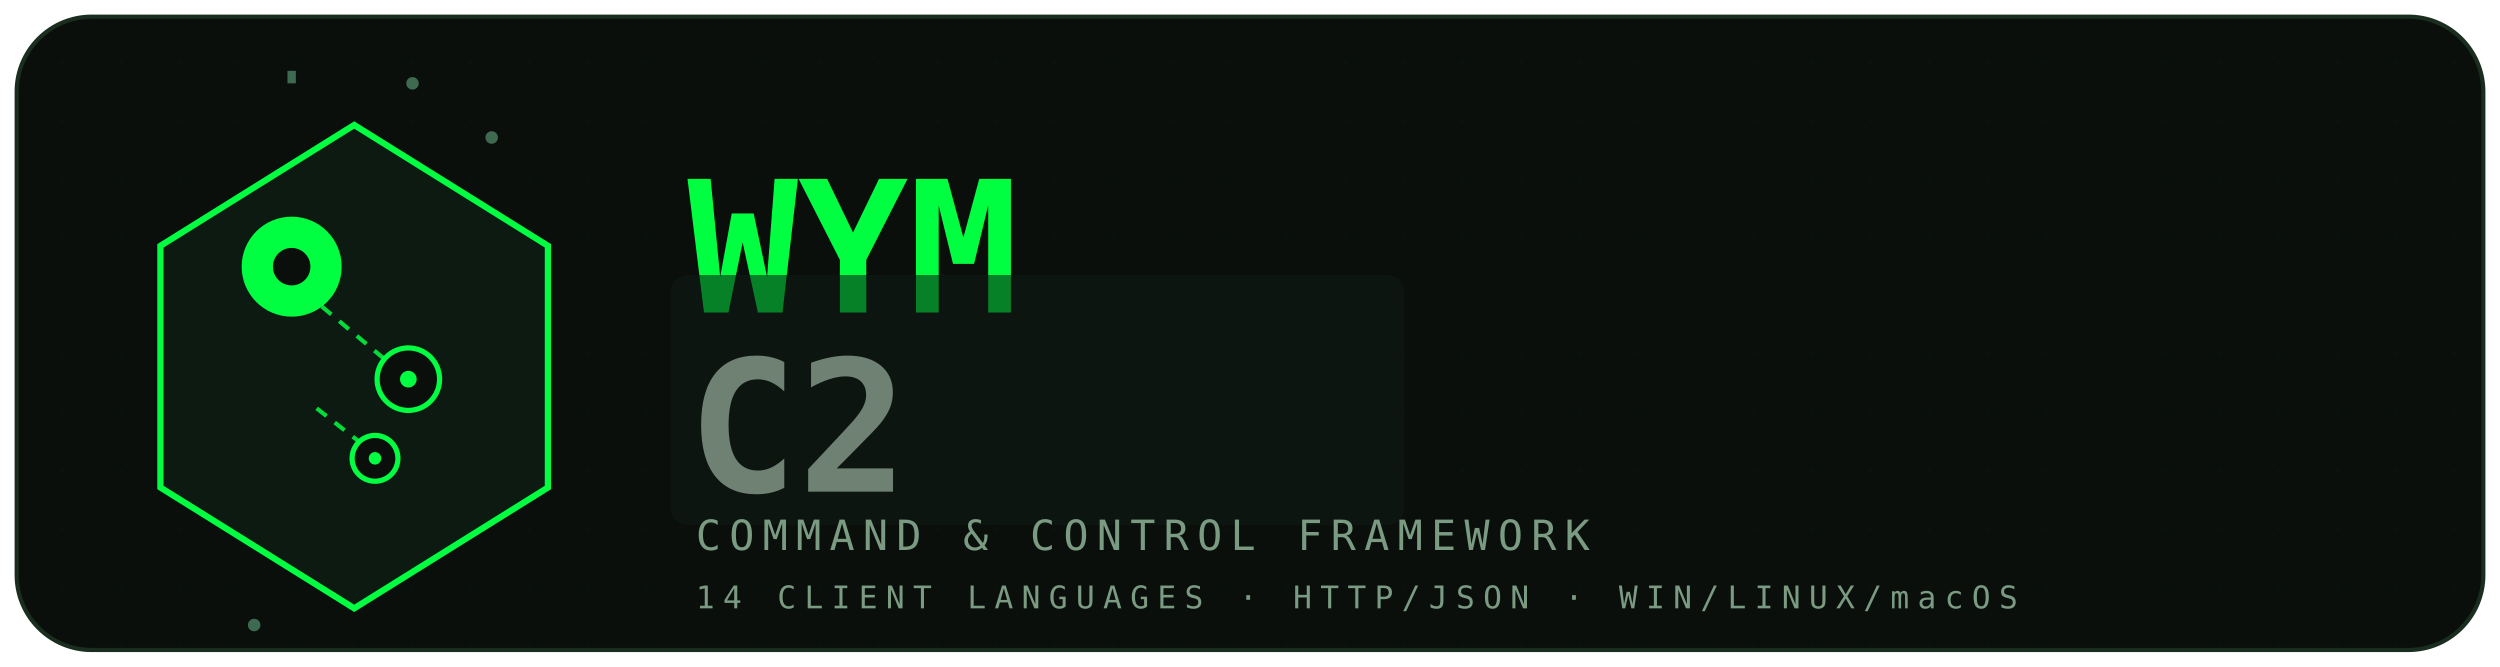
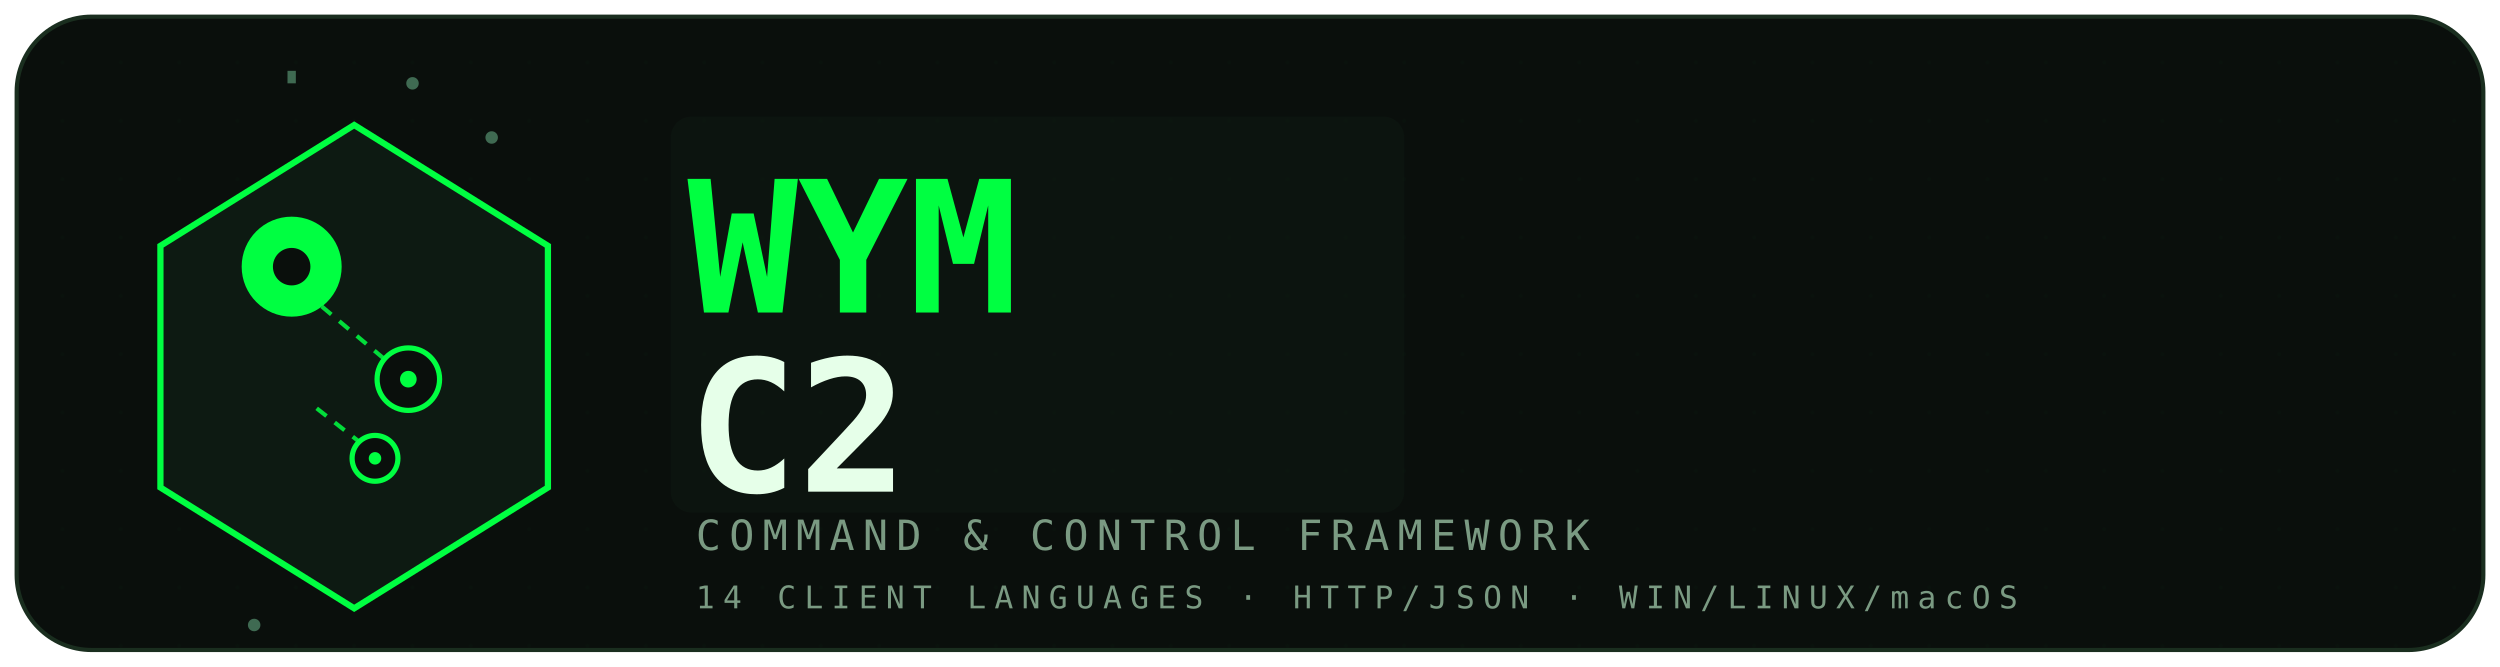
<svg xmlns="http://www.w3.org/2000/svg" viewBox="0 0 1200 320" role="img" aria-label="Wym C2 logo">
  <defs>
    <style>
      .bg   { fill: #0a0f0c; stroke: #1a2e1f; stroke-width: 2px; }
      .hex  { fill: #0d1a12; stroke: #00ff41; stroke-width: 3px; }
      .acc  { fill: #00ff41; }
      .lnk  { stroke: #00ff41; stroke-width: 2px; stroke-dasharray: 6 5; opacity: .85; }
      .node { fill: #0a0f0c; stroke: #00ff41; stroke-width: 2.5px; }
      .core { fill: #0a0f0c; }
      .t1   { font-family: 'JetBrains Mono', 'Cascadia Code', Consolas, monospace; font-weight: bold; fill: #00ff41; }
      .t2   { font-family: 'JetBrains Mono', 'Cascadia Code', Consolas, monospace; font-weight: bold; fill: #e6ffe9; }
      .tag  { font-family: 'JetBrains Mono', 'Cascadia Code', Consolas, monospace; fill: #7a9a82; letter-spacing: 4px; }
      .dot  { fill: #3f6a52; }
    </style>
-   </defs>
-   <rect class="bg" x="8" y="8" width="1184" height="304" rx="36" />
-   <rect x="8" y="8" width="1184" height="304" rx="36" fill="url(#mesh)" opacity="0.05" />
-   <defs>
    <pattern id="mesh" width="28" height="28" patternUnits="userSpaceOnUse">
      <circle cx="2" cy="2" r="1" fill="#00ff41" opacity="0.22" />
    </pattern>
  </defs>
+   <rect class="bg" x="8" y="8" width="1184" height="304" rx="36" />
+   <rect x="8" y="8" width="1184" height="304" rx="36" fill="url(#mesh)" opacity="0.05" />
  <polygon class="hex" points="170,60 263,118 263,234 170,292 77,234 77,118" />
  <line class="lnk" x1="146" y1="140" x2="196" y2="182" />
  <line class="lnk" x1="152" y1="196" x2="180" y2="218" />
  <circle class="acc" cx="140" cy="128" r="24" />
  <circle class="core" cx="140" cy="128" r="9" />
  <path d="M138 34h4v6h-4z" fill="#3f6a52" />
  <circle cx="198" cy="40" r="3" class="dot" />
  <circle cx="236" cy="66" r="3" class="dot" />
  <circle cx="122" cy="300" r="3" class="dot" />
  <circle class="node" cx="196" cy="182" r="15" />
  <circle class="node" cx="180" cy="220" r="11" />
  <circle class="acc" cx="196" cy="182" r="4" />
  <circle class="acc" cx="180" cy="220" r="3" />
+   <rect x="322" y="56" width="352" height="190" rx="10" fill="#0d1a12" opacity="0.5" />
  <text class="t1" x="330" y="150" font-size="88">WYM</text>
  <text class="t2" x="330" y="236" font-size="88">C2</text>
-   <rect x="322" y="132" width="352" height="120" rx="8" fill="#0d1a12" opacity="0.55" />
  <text class="tag" x="334" y="264" font-size="20">COMMAND &amp; CONTROL FRAMEWORK</text>
  <text class="tag" x="334" y="292" font-size="15" letter-spacing="2px">14 CLIENT LANGUAGES  ·  HTTP/JSON  ·  WIN/LINUX/macOS</text>
</svg>
